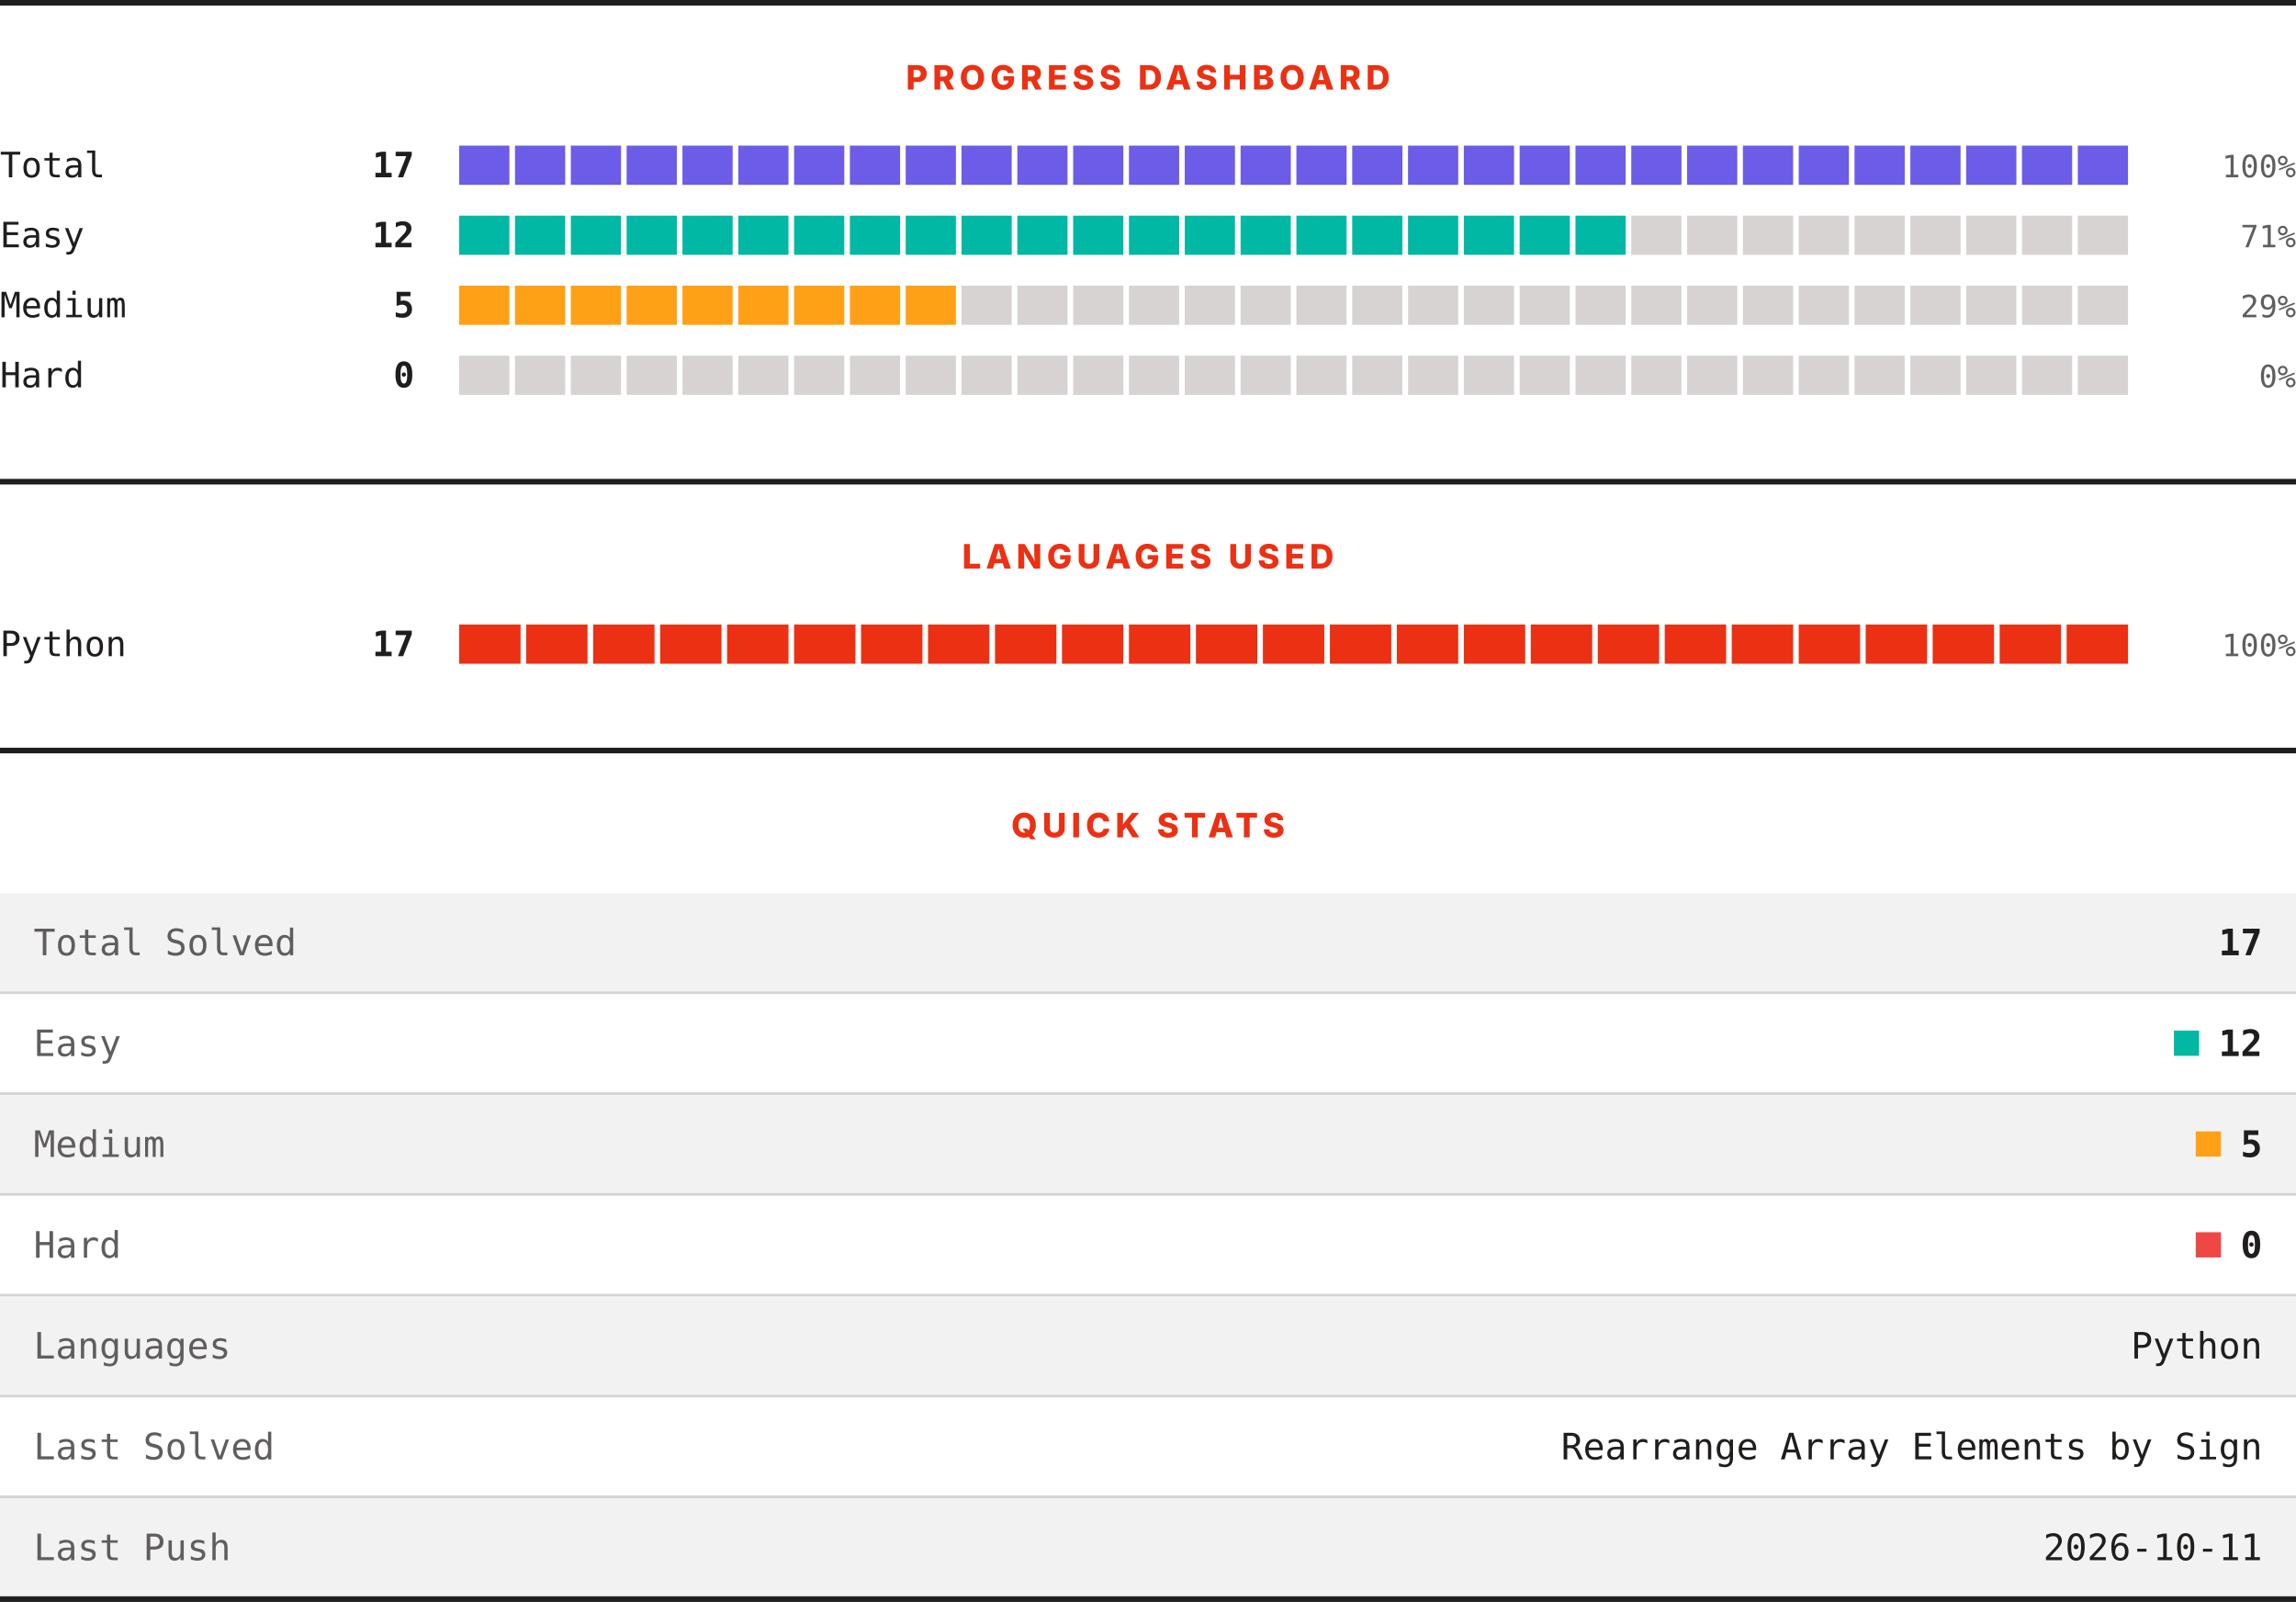
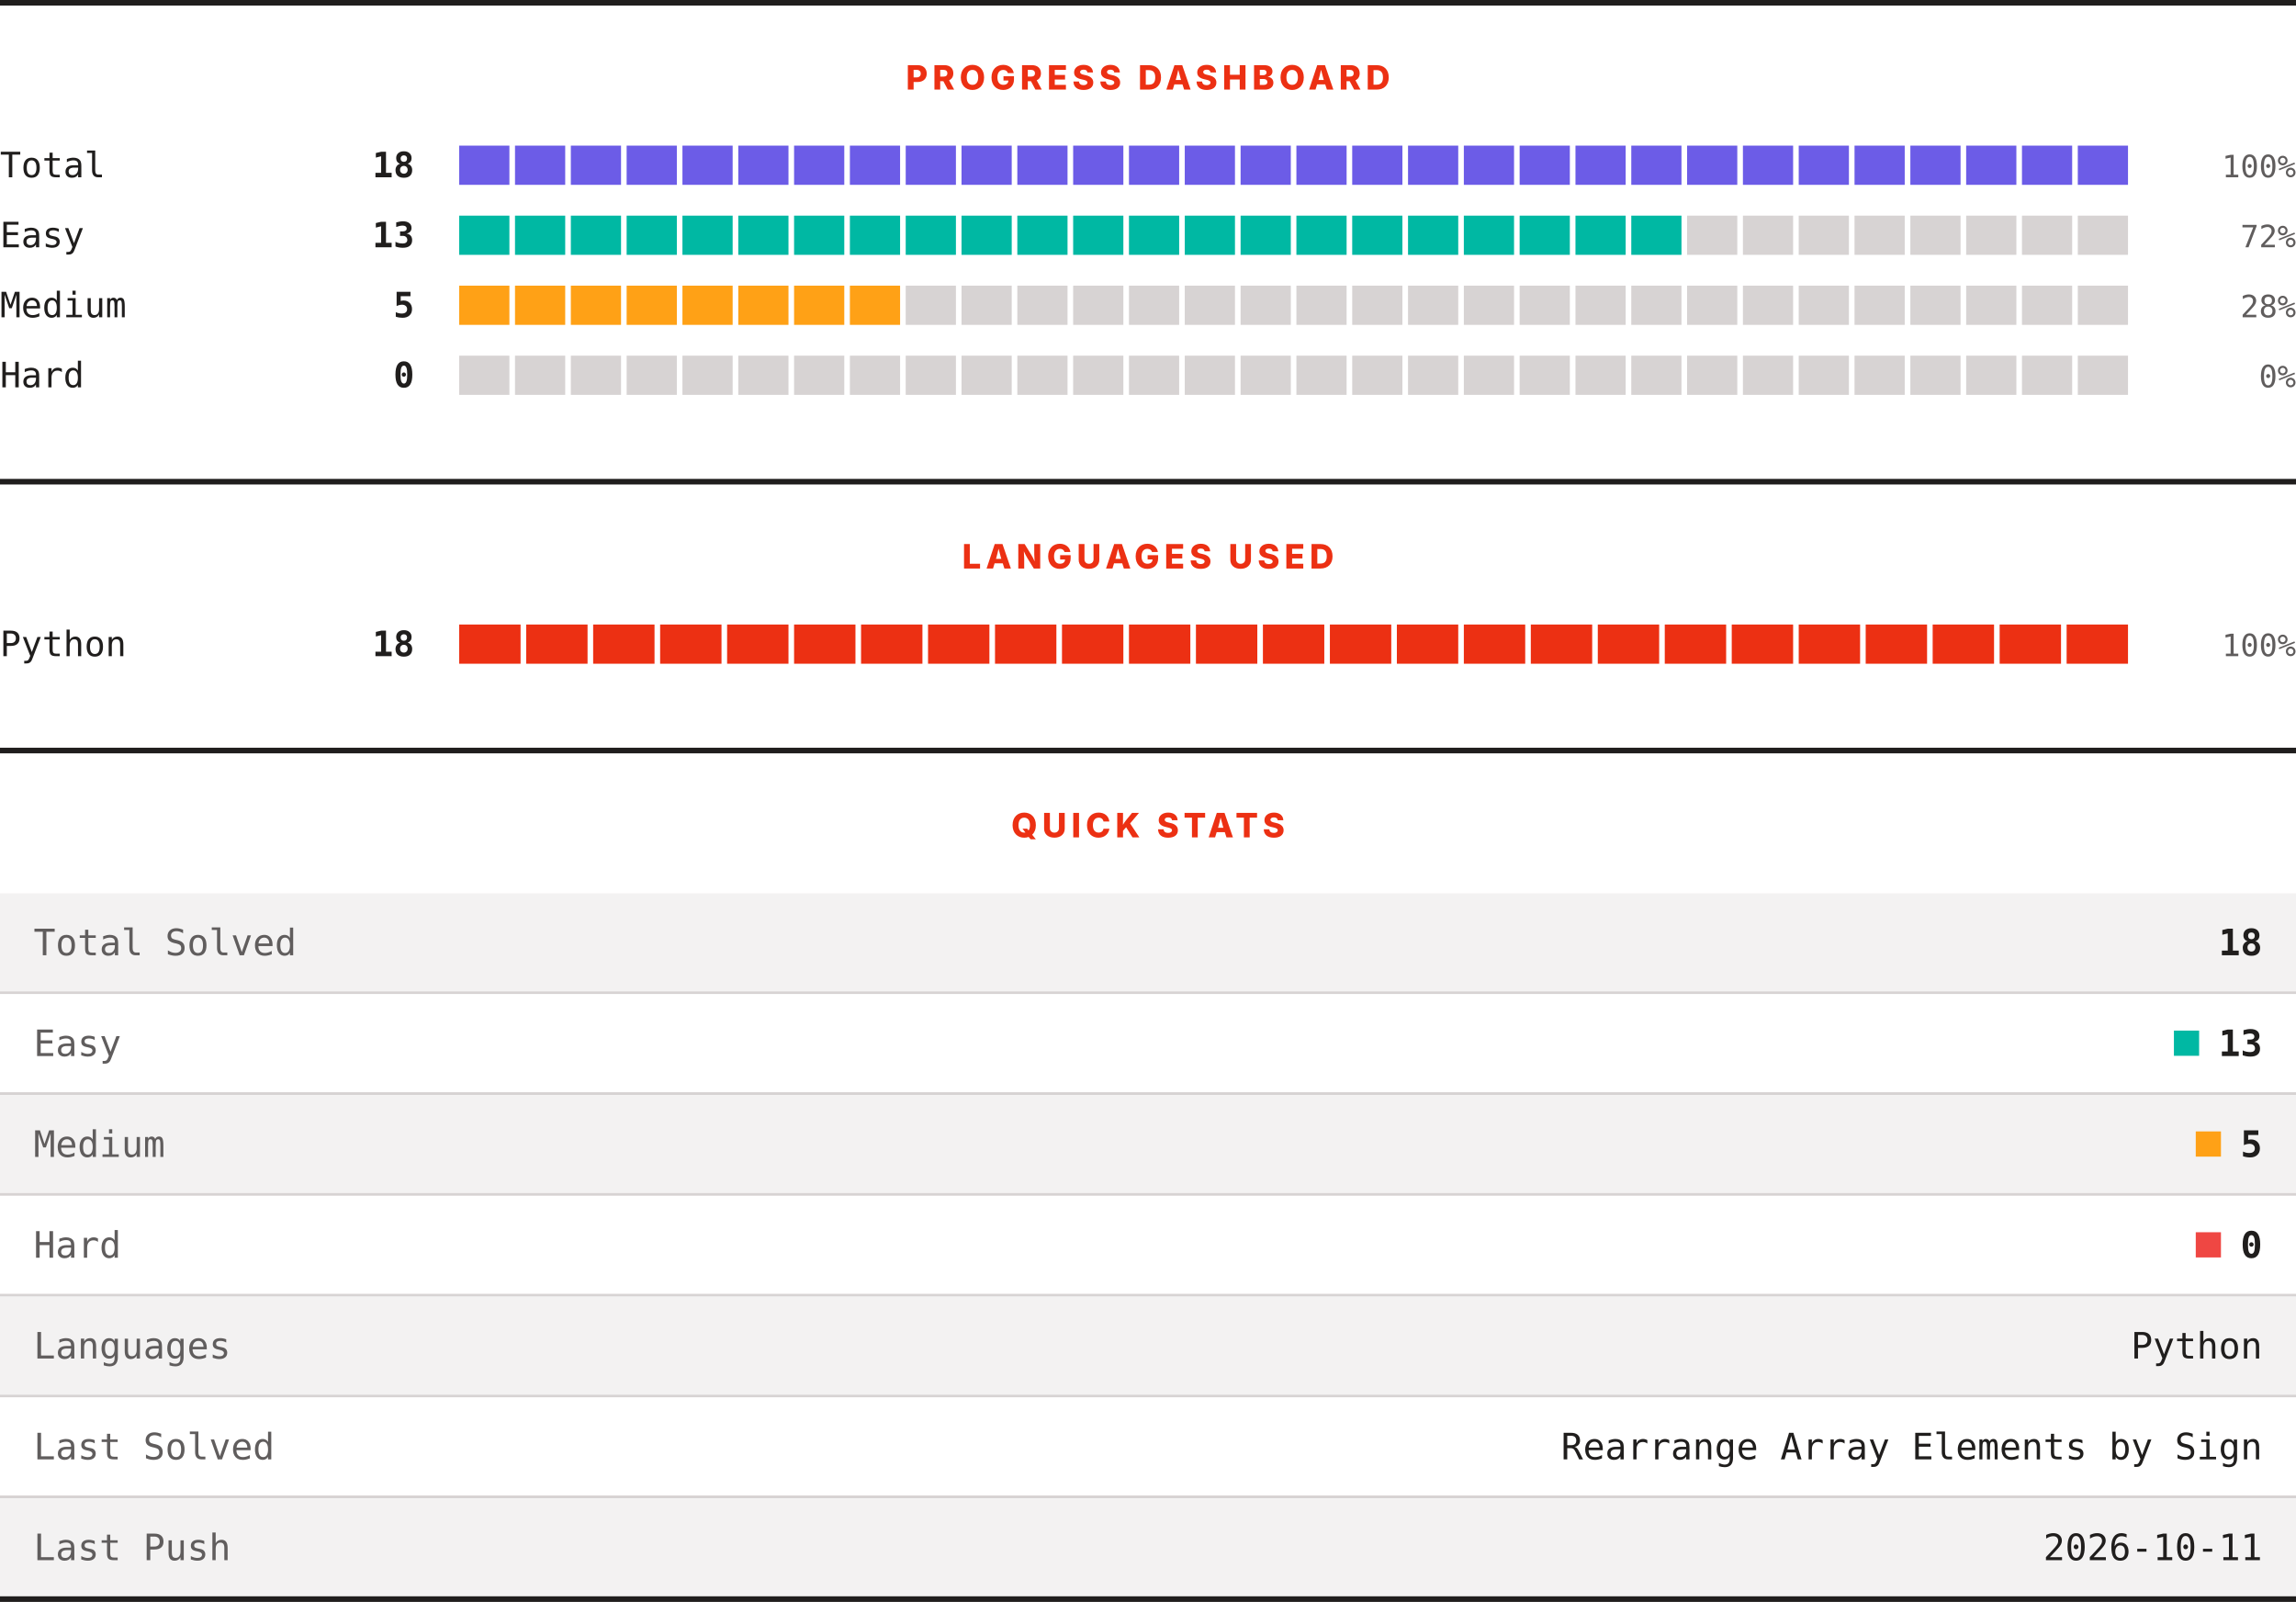
<svg xmlns="http://www.w3.org/2000/svg" width="820" height="572" viewBox="0 0 820 572" role="img" aria-label="LeetCode progress, languages and quick stats">
  <rect width="820" height="572" fill="#ffffff" />
  <rect x="0" y="0" width="820" height="2" fill="#201e1d" />
  <text x="410" y="32" text-anchor="middle" font-family="Archivo, system-ui, -apple-system, Segoe UI, sans-serif" font-size="12" font-weight="800" letter-spacing="1.68" fill="#ec3013">PROGRESS DASHBOARD</text>
  <text x="0" y="63.3" font-family="ui-monospace, SFMono-Regular, Menlo, Consolas, monospace" font-size="12.5" fill="#201e1d">Total</text>
-   <text x="148" y="63.3" text-anchor="end" font-family="ui-monospace, SFMono-Regular, Menlo, Consolas, monospace" font-size="12.5" font-weight="700" fill="#201e1d">17</text>
+   <text x="148" y="63.3" text-anchor="end" font-family="ui-monospace, SFMono-Regular, Menlo, Consolas, monospace" font-size="12.5" font-weight="700" fill="#201e1d">18</text>
  <rect x="164.00" y="52" width="17.93" height="14" fill="#6c5ce7" />
  <rect x="183.93" y="52" width="17.93" height="14" fill="#6c5ce7" />
  <rect x="203.87" y="52" width="17.93" height="14" fill="#6c5ce7" />
  <rect x="223.80" y="52" width="17.93" height="14" fill="#6c5ce7" />
  <rect x="243.73" y="52" width="17.93" height="14" fill="#6c5ce7" />
  <rect x="263.67" y="52" width="17.93" height="14" fill="#6c5ce7" />
  <rect x="283.60" y="52" width="17.93" height="14" fill="#6c5ce7" />
  <rect x="303.53" y="52" width="17.93" height="14" fill="#6c5ce7" />
  <rect x="323.47" y="52" width="17.93" height="14" fill="#6c5ce7" />
  <rect x="343.40" y="52" width="17.93" height="14" fill="#6c5ce7" />
  <rect x="363.33" y="52" width="17.93" height="14" fill="#6c5ce7" />
  <rect x="383.27" y="52" width="17.93" height="14" fill="#6c5ce7" />
  <rect x="403.20" y="52" width="17.93" height="14" fill="#6c5ce7" />
  <rect x="423.13" y="52" width="17.93" height="14" fill="#6c5ce7" />
  <rect x="443.07" y="52" width="17.93" height="14" fill="#6c5ce7" />
  <rect x="463.00" y="52" width="17.93" height="14" fill="#6c5ce7" />
  <rect x="482.93" y="52" width="17.93" height="14" fill="#6c5ce7" />
  <rect x="502.87" y="52" width="17.93" height="14" fill="#6c5ce7" />
  <rect x="522.80" y="52" width="17.93" height="14" fill="#6c5ce7" />
  <rect x="542.73" y="52" width="17.93" height="14" fill="#6c5ce7" />
  <rect x="562.67" y="52" width="17.93" height="14" fill="#6c5ce7" />
  <rect x="582.60" y="52" width="17.93" height="14" fill="#6c5ce7" />
  <rect x="602.53" y="52" width="17.93" height="14" fill="#6c5ce7" />
  <rect x="622.47" y="52" width="17.93" height="14" fill="#6c5ce7" />
  <rect x="642.40" y="52" width="17.93" height="14" fill="#6c5ce7" />
  <rect x="662.33" y="52" width="17.93" height="14" fill="#6c5ce7" />
  <rect x="682.27" y="52" width="17.93" height="14" fill="#6c5ce7" />
  <rect x="702.20" y="52" width="17.93" height="14" fill="#6c5ce7" />
  <rect x="722.13" y="52" width="17.93" height="14" fill="#6c5ce7" />
  <rect x="742.07" y="52" width="17.93" height="14" fill="#6c5ce7" />
  <text x="820" y="63.3" text-anchor="end" font-family="ui-monospace, SFMono-Regular, Menlo, Consolas, monospace" font-size="11" fill="#605d5d">100%</text>
  <text x="0" y="88.3" font-family="ui-monospace, SFMono-Regular, Menlo, Consolas, monospace" font-size="12.5" fill="#201e1d">Easy</text>
-   <text x="148" y="88.3" text-anchor="end" font-family="ui-monospace, SFMono-Regular, Menlo, Consolas, monospace" font-size="12.5" font-weight="700" fill="#201e1d">12</text>
+   <text x="148" y="88.3" text-anchor="end" font-family="ui-monospace, SFMono-Regular, Menlo, Consolas, monospace" font-size="12.5" font-weight="700" fill="#201e1d">13</text>
  <rect x="164.00" y="77" width="17.93" height="14" fill="#00b8a3" />
  <rect x="183.93" y="77" width="17.93" height="14" fill="#00b8a3" />
  <rect x="203.87" y="77" width="17.93" height="14" fill="#00b8a3" />
  <rect x="223.80" y="77" width="17.93" height="14" fill="#00b8a3" />
  <rect x="243.73" y="77" width="17.93" height="14" fill="#00b8a3" />
  <rect x="263.67" y="77" width="17.93" height="14" fill="#00b8a3" />
  <rect x="283.60" y="77" width="17.93" height="14" fill="#00b8a3" />
  <rect x="303.53" y="77" width="17.93" height="14" fill="#00b8a3" />
  <rect x="323.47" y="77" width="17.93" height="14" fill="#00b8a3" />
  <rect x="343.40" y="77" width="17.93" height="14" fill="#00b8a3" />
  <rect x="363.33" y="77" width="17.93" height="14" fill="#00b8a3" />
  <rect x="383.27" y="77" width="17.93" height="14" fill="#00b8a3" />
  <rect x="403.20" y="77" width="17.93" height="14" fill="#00b8a3" />
  <rect x="423.13" y="77" width="17.93" height="14" fill="#00b8a3" />
  <rect x="443.07" y="77" width="17.93" height="14" fill="#00b8a3" />
  <rect x="463.00" y="77" width="17.93" height="14" fill="#00b8a3" />
  <rect x="482.93" y="77" width="17.93" height="14" fill="#00b8a3" />
  <rect x="502.87" y="77" width="17.93" height="14" fill="#00b8a3" />
  <rect x="522.80" y="77" width="17.93" height="14" fill="#00b8a3" />
  <rect x="542.73" y="77" width="17.93" height="14" fill="#00b8a3" />
  <rect x="562.67" y="77" width="17.93" height="14" fill="#00b8a3" />
-   <rect x="582.60" y="77" width="17.93" height="14" fill="#d7d3d3" />
+   <rect x="582.60" y="77" width="17.93" height="14" fill="#00b8a3" />
  <rect x="602.53" y="77" width="17.93" height="14" fill="#d7d3d3" />
  <rect x="622.47" y="77" width="17.93" height="14" fill="#d7d3d3" />
  <rect x="642.40" y="77" width="17.93" height="14" fill="#d7d3d3" />
  <rect x="662.33" y="77" width="17.93" height="14" fill="#d7d3d3" />
  <rect x="682.27" y="77" width="17.93" height="14" fill="#d7d3d3" />
  <rect x="702.20" y="77" width="17.93" height="14" fill="#d7d3d3" />
  <rect x="722.13" y="77" width="17.93" height="14" fill="#d7d3d3" />
  <rect x="742.07" y="77" width="17.93" height="14" fill="#d7d3d3" />
-   <text x="820" y="88.3" text-anchor="end" font-family="ui-monospace, SFMono-Regular, Menlo, Consolas, monospace" font-size="11" fill="#605d5d">71%</text>
+   <text x="820" y="88.3" text-anchor="end" font-family="ui-monospace, SFMono-Regular, Menlo, Consolas, monospace" font-size="11" fill="#605d5d">72%</text>
  <text x="0" y="113.3" font-family="ui-monospace, SFMono-Regular, Menlo, Consolas, monospace" font-size="12.5" fill="#201e1d">Medium</text>
  <text x="148" y="113.3" text-anchor="end" font-family="ui-monospace, SFMono-Regular, Menlo, Consolas, monospace" font-size="12.5" font-weight="700" fill="#201e1d">5</text>
  <rect x="164.00" y="102" width="17.93" height="14" fill="#ffa116" />
  <rect x="183.93" y="102" width="17.93" height="14" fill="#ffa116" />
  <rect x="203.87" y="102" width="17.93" height="14" fill="#ffa116" />
  <rect x="223.80" y="102" width="17.93" height="14" fill="#ffa116" />
  <rect x="243.73" y="102" width="17.93" height="14" fill="#ffa116" />
  <rect x="263.67" y="102" width="17.93" height="14" fill="#ffa116" />
  <rect x="283.60" y="102" width="17.93" height="14" fill="#ffa116" />
  <rect x="303.53" y="102" width="17.93" height="14" fill="#ffa116" />
-   <rect x="323.47" y="102" width="17.93" height="14" fill="#ffa116" />
+   <rect x="323.47" y="102" width="17.93" height="14" fill="#d7d3d3" />
  <rect x="343.40" y="102" width="17.93" height="14" fill="#d7d3d3" />
  <rect x="363.33" y="102" width="17.93" height="14" fill="#d7d3d3" />
  <rect x="383.27" y="102" width="17.93" height="14" fill="#d7d3d3" />
  <rect x="403.20" y="102" width="17.93" height="14" fill="#d7d3d3" />
  <rect x="423.13" y="102" width="17.93" height="14" fill="#d7d3d3" />
  <rect x="443.07" y="102" width="17.93" height="14" fill="#d7d3d3" />
  <rect x="463.00" y="102" width="17.93" height="14" fill="#d7d3d3" />
  <rect x="482.93" y="102" width="17.93" height="14" fill="#d7d3d3" />
  <rect x="502.87" y="102" width="17.93" height="14" fill="#d7d3d3" />
  <rect x="522.80" y="102" width="17.93" height="14" fill="#d7d3d3" />
  <rect x="542.73" y="102" width="17.93" height="14" fill="#d7d3d3" />
  <rect x="562.67" y="102" width="17.93" height="14" fill="#d7d3d3" />
  <rect x="582.60" y="102" width="17.93" height="14" fill="#d7d3d3" />
  <rect x="602.53" y="102" width="17.93" height="14" fill="#d7d3d3" />
  <rect x="622.47" y="102" width="17.93" height="14" fill="#d7d3d3" />
  <rect x="642.40" y="102" width="17.93" height="14" fill="#d7d3d3" />
  <rect x="662.33" y="102" width="17.93" height="14" fill="#d7d3d3" />
  <rect x="682.27" y="102" width="17.93" height="14" fill="#d7d3d3" />
  <rect x="702.20" y="102" width="17.93" height="14" fill="#d7d3d3" />
  <rect x="722.13" y="102" width="17.93" height="14" fill="#d7d3d3" />
  <rect x="742.07" y="102" width="17.93" height="14" fill="#d7d3d3" />
-   <text x="820" y="113.3" text-anchor="end" font-family="ui-monospace, SFMono-Regular, Menlo, Consolas, monospace" font-size="11" fill="#605d5d">29%</text>
+   <text x="820" y="113.3" text-anchor="end" font-family="ui-monospace, SFMono-Regular, Menlo, Consolas, monospace" font-size="11" fill="#605d5d">28%</text>
  <text x="0" y="138.3" font-family="ui-monospace, SFMono-Regular, Menlo, Consolas, monospace" font-size="12.5" fill="#201e1d">Hard</text>
  <text x="148" y="138.3" text-anchor="end" font-family="ui-monospace, SFMono-Regular, Menlo, Consolas, monospace" font-size="12.5" font-weight="700" fill="#201e1d">0</text>
  <rect x="164.00" y="127" width="17.93" height="14" fill="#d7d3d3" />
  <rect x="183.93" y="127" width="17.93" height="14" fill="#d7d3d3" />
  <rect x="203.87" y="127" width="17.93" height="14" fill="#d7d3d3" />
  <rect x="223.80" y="127" width="17.93" height="14" fill="#d7d3d3" />
  <rect x="243.73" y="127" width="17.93" height="14" fill="#d7d3d3" />
  <rect x="263.67" y="127" width="17.93" height="14" fill="#d7d3d3" />
  <rect x="283.60" y="127" width="17.93" height="14" fill="#d7d3d3" />
  <rect x="303.53" y="127" width="17.93" height="14" fill="#d7d3d3" />
  <rect x="323.47" y="127" width="17.93" height="14" fill="#d7d3d3" />
  <rect x="343.40" y="127" width="17.93" height="14" fill="#d7d3d3" />
  <rect x="363.33" y="127" width="17.93" height="14" fill="#d7d3d3" />
  <rect x="383.27" y="127" width="17.93" height="14" fill="#d7d3d3" />
  <rect x="403.20" y="127" width="17.93" height="14" fill="#d7d3d3" />
  <rect x="423.13" y="127" width="17.93" height="14" fill="#d7d3d3" />
  <rect x="443.07" y="127" width="17.93" height="14" fill="#d7d3d3" />
  <rect x="463.00" y="127" width="17.93" height="14" fill="#d7d3d3" />
  <rect x="482.93" y="127" width="17.93" height="14" fill="#d7d3d3" />
  <rect x="502.87" y="127" width="17.93" height="14" fill="#d7d3d3" />
  <rect x="522.80" y="127" width="17.93" height="14" fill="#d7d3d3" />
  <rect x="542.73" y="127" width="17.93" height="14" fill="#d7d3d3" />
  <rect x="562.67" y="127" width="17.93" height="14" fill="#d7d3d3" />
  <rect x="582.60" y="127" width="17.93" height="14" fill="#d7d3d3" />
  <rect x="602.53" y="127" width="17.93" height="14" fill="#d7d3d3" />
  <rect x="622.47" y="127" width="17.93" height="14" fill="#d7d3d3" />
  <rect x="642.40" y="127" width="17.93" height="14" fill="#d7d3d3" />
  <rect x="662.33" y="127" width="17.93" height="14" fill="#d7d3d3" />
  <rect x="682.27" y="127" width="17.93" height="14" fill="#d7d3d3" />
  <rect x="702.20" y="127" width="17.93" height="14" fill="#d7d3d3" />
  <rect x="722.13" y="127" width="17.93" height="14" fill="#d7d3d3" />
  <rect x="742.07" y="127" width="17.93" height="14" fill="#d7d3d3" />
  <text x="820" y="138.3" text-anchor="end" font-family="ui-monospace, SFMono-Regular, Menlo, Consolas, monospace" font-size="11" fill="#605d5d">0%</text>
  <rect x="0" y="171" width="820" height="2" fill="#201e1d" />
  <text x="410" y="203" text-anchor="middle" font-family="Archivo, system-ui, -apple-system, Segoe UI, sans-serif" font-size="12" font-weight="800" letter-spacing="1.68" fill="#ec3013">LANGUAGES USED</text>
  <text x="0" y="234.3" font-family="ui-monospace, SFMono-Regular, Menlo, Consolas, monospace" font-size="12.5" fill="#201e1d">Python</text>
-   <text x="148" y="234.3" text-anchor="end" font-family="ui-monospace, SFMono-Regular, Menlo, Consolas, monospace" font-size="12.5" font-weight="700" fill="#201e1d">17</text>
+   <text x="148" y="234.3" text-anchor="end" font-family="ui-monospace, SFMono-Regular, Menlo, Consolas, monospace" font-size="12.5" font-weight="700" fill="#201e1d">18</text>
  <rect x="164.00" y="223" width="21.92" height="14" fill="#ec3013" />
  <rect x="187.92" y="223" width="21.92" height="14" fill="#ec3013" />
  <rect x="211.84" y="223" width="21.92" height="14" fill="#ec3013" />
  <rect x="235.76" y="223" width="21.92" height="14" fill="#ec3013" />
  <rect x="259.68" y="223" width="21.92" height="14" fill="#ec3013" />
  <rect x="283.60" y="223" width="21.92" height="14" fill="#ec3013" />
  <rect x="307.52" y="223" width="21.92" height="14" fill="#ec3013" />
  <rect x="331.44" y="223" width="21.92" height="14" fill="#ec3013" />
  <rect x="355.36" y="223" width="21.92" height="14" fill="#ec3013" />
  <rect x="379.28" y="223" width="21.92" height="14" fill="#ec3013" />
  <rect x="403.20" y="223" width="21.92" height="14" fill="#ec3013" />
  <rect x="427.12" y="223" width="21.92" height="14" fill="#ec3013" />
  <rect x="451.04" y="223" width="21.92" height="14" fill="#ec3013" />
  <rect x="474.96" y="223" width="21.92" height="14" fill="#ec3013" />
  <rect x="498.88" y="223" width="21.92" height="14" fill="#ec3013" />
  <rect x="522.80" y="223" width="21.92" height="14" fill="#ec3013" />
  <rect x="546.72" y="223" width="21.92" height="14" fill="#ec3013" />
  <rect x="570.64" y="223" width="21.92" height="14" fill="#ec3013" />
  <rect x="594.56" y="223" width="21.92" height="14" fill="#ec3013" />
  <rect x="618.48" y="223" width="21.92" height="14" fill="#ec3013" />
  <rect x="642.40" y="223" width="21.92" height="14" fill="#ec3013" />
  <rect x="666.32" y="223" width="21.92" height="14" fill="#ec3013" />
  <rect x="690.24" y="223" width="21.92" height="14" fill="#ec3013" />
  <rect x="714.16" y="223" width="21.92" height="14" fill="#ec3013" />
  <rect x="738.08" y="223" width="21.92" height="14" fill="#ec3013" />
  <text x="820" y="234.3" text-anchor="end" font-family="ui-monospace, SFMono-Regular, Menlo, Consolas, monospace" font-size="11" fill="#605d5d">100%</text>
  <rect x="0" y="267" width="820" height="2" fill="#201e1d" />
  <text x="410" y="299" text-anchor="middle" font-family="Archivo, system-ui, -apple-system, Segoe UI, sans-serif" font-size="12" font-weight="800" letter-spacing="1.68" fill="#ec3013">QUICK STATS</text>
  <rect x="0" y="319" width="820" height="35" fill="#f3f2f2" />
  <text x="12" y="341.1" font-family="ui-monospace, SFMono-Regular, Menlo, Consolas, monospace" font-size="13" fill="#605d5d">Total Solved</text>
-   <text x="808" y="341.1" text-anchor="end" font-family="ui-monospace, SFMono-Regular, Menlo, Consolas, monospace" font-size="13" font-weight="700" fill="#201e1d">17</text>
+   <text x="808" y="341.1" text-anchor="end" font-family="ui-monospace, SFMono-Regular, Menlo, Consolas, monospace" font-size="13" font-weight="700" fill="#201e1d">18</text>
  <rect x="0" y="354" width="820" height="1" fill="#d7d3d3" />
  <rect x="0" y="355" width="820" height="35" fill="#ffffff" />
  <text x="12" y="377.1" font-family="ui-monospace, SFMono-Regular, Menlo, Consolas, monospace" font-size="13" fill="#605d5d">Easy</text>
  <rect x="776.4" y="368" width="9" height="9" fill="#00b8a3" />
-   <text x="808" y="377.1" text-anchor="end" font-family="ui-monospace, SFMono-Regular, Menlo, Consolas, monospace" font-size="13" font-weight="700" fill="#201e1d">12</text>
+   <text x="808" y="377.1" text-anchor="end" font-family="ui-monospace, SFMono-Regular, Menlo, Consolas, monospace" font-size="13" font-weight="700" fill="#201e1d">13</text>
  <rect x="0" y="390" width="820" height="1" fill="#d7d3d3" />
  <rect x="0" y="391" width="820" height="35" fill="#f3f2f2" />
  <text x="12" y="413.1" font-family="ui-monospace, SFMono-Regular, Menlo, Consolas, monospace" font-size="13" fill="#605d5d">Medium</text>
  <rect x="784.2" y="404" width="9" height="9" fill="#ffa116" />
  <text x="808" y="413.1" text-anchor="end" font-family="ui-monospace, SFMono-Regular, Menlo, Consolas, monospace" font-size="13" font-weight="700" fill="#201e1d">5</text>
  <rect x="0" y="426" width="820" height="1" fill="#d7d3d3" />
  <rect x="0" y="427" width="820" height="35" fill="#ffffff" />
  <text x="12" y="449.1" font-family="ui-monospace, SFMono-Regular, Menlo, Consolas, monospace" font-size="13" fill="#605d5d">Hard</text>
  <rect x="784.2" y="440" width="9" height="9" fill="#ef4743" />
  <text x="808" y="449.1" text-anchor="end" font-family="ui-monospace, SFMono-Regular, Menlo, Consolas, monospace" font-size="13" font-weight="700" fill="#201e1d">0</text>
  <rect x="0" y="462" width="820" height="1" fill="#d7d3d3" />
  <rect x="0" y="463" width="820" height="35" fill="#f3f2f2" />
  <text x="12" y="485.1" font-family="ui-monospace, SFMono-Regular, Menlo, Consolas, monospace" font-size="13" fill="#605d5d">Languages</text>
  <text x="808" y="485.1" text-anchor="end" font-family="ui-monospace, SFMono-Regular, Menlo, Consolas, monospace" font-size="13" fill="#201e1d">Python</text>
  <rect x="0" y="498" width="820" height="1" fill="#d7d3d3" />
  <rect x="0" y="499" width="820" height="35" fill="#ffffff" />
  <text x="12" y="521.1" font-family="ui-monospace, SFMono-Regular, Menlo, Consolas, monospace" font-size="13" fill="#605d5d">Last Solved</text>
  <text x="808" y="521.1" text-anchor="end" font-family="ui-monospace, SFMono-Regular, Menlo, Consolas, monospace" font-size="13" fill="#201e1d">Rearrange Array Elements by Sign</text>
  <rect x="0" y="534" width="820" height="1" fill="#d7d3d3" />
  <rect x="0" y="535" width="820" height="35" fill="#f3f2f2" />
  <text x="12" y="557.1" font-family="ui-monospace, SFMono-Regular, Menlo, Consolas, monospace" font-size="13" fill="#605d5d">Last Push</text>
  <text x="808" y="557.1" text-anchor="end" font-family="ui-monospace, SFMono-Regular, Menlo, Consolas, monospace" font-size="13" fill="#201e1d">2026-10-11</text>
  <rect x="0" y="570" width="820" height="2" fill="#201e1d" />
</svg>
